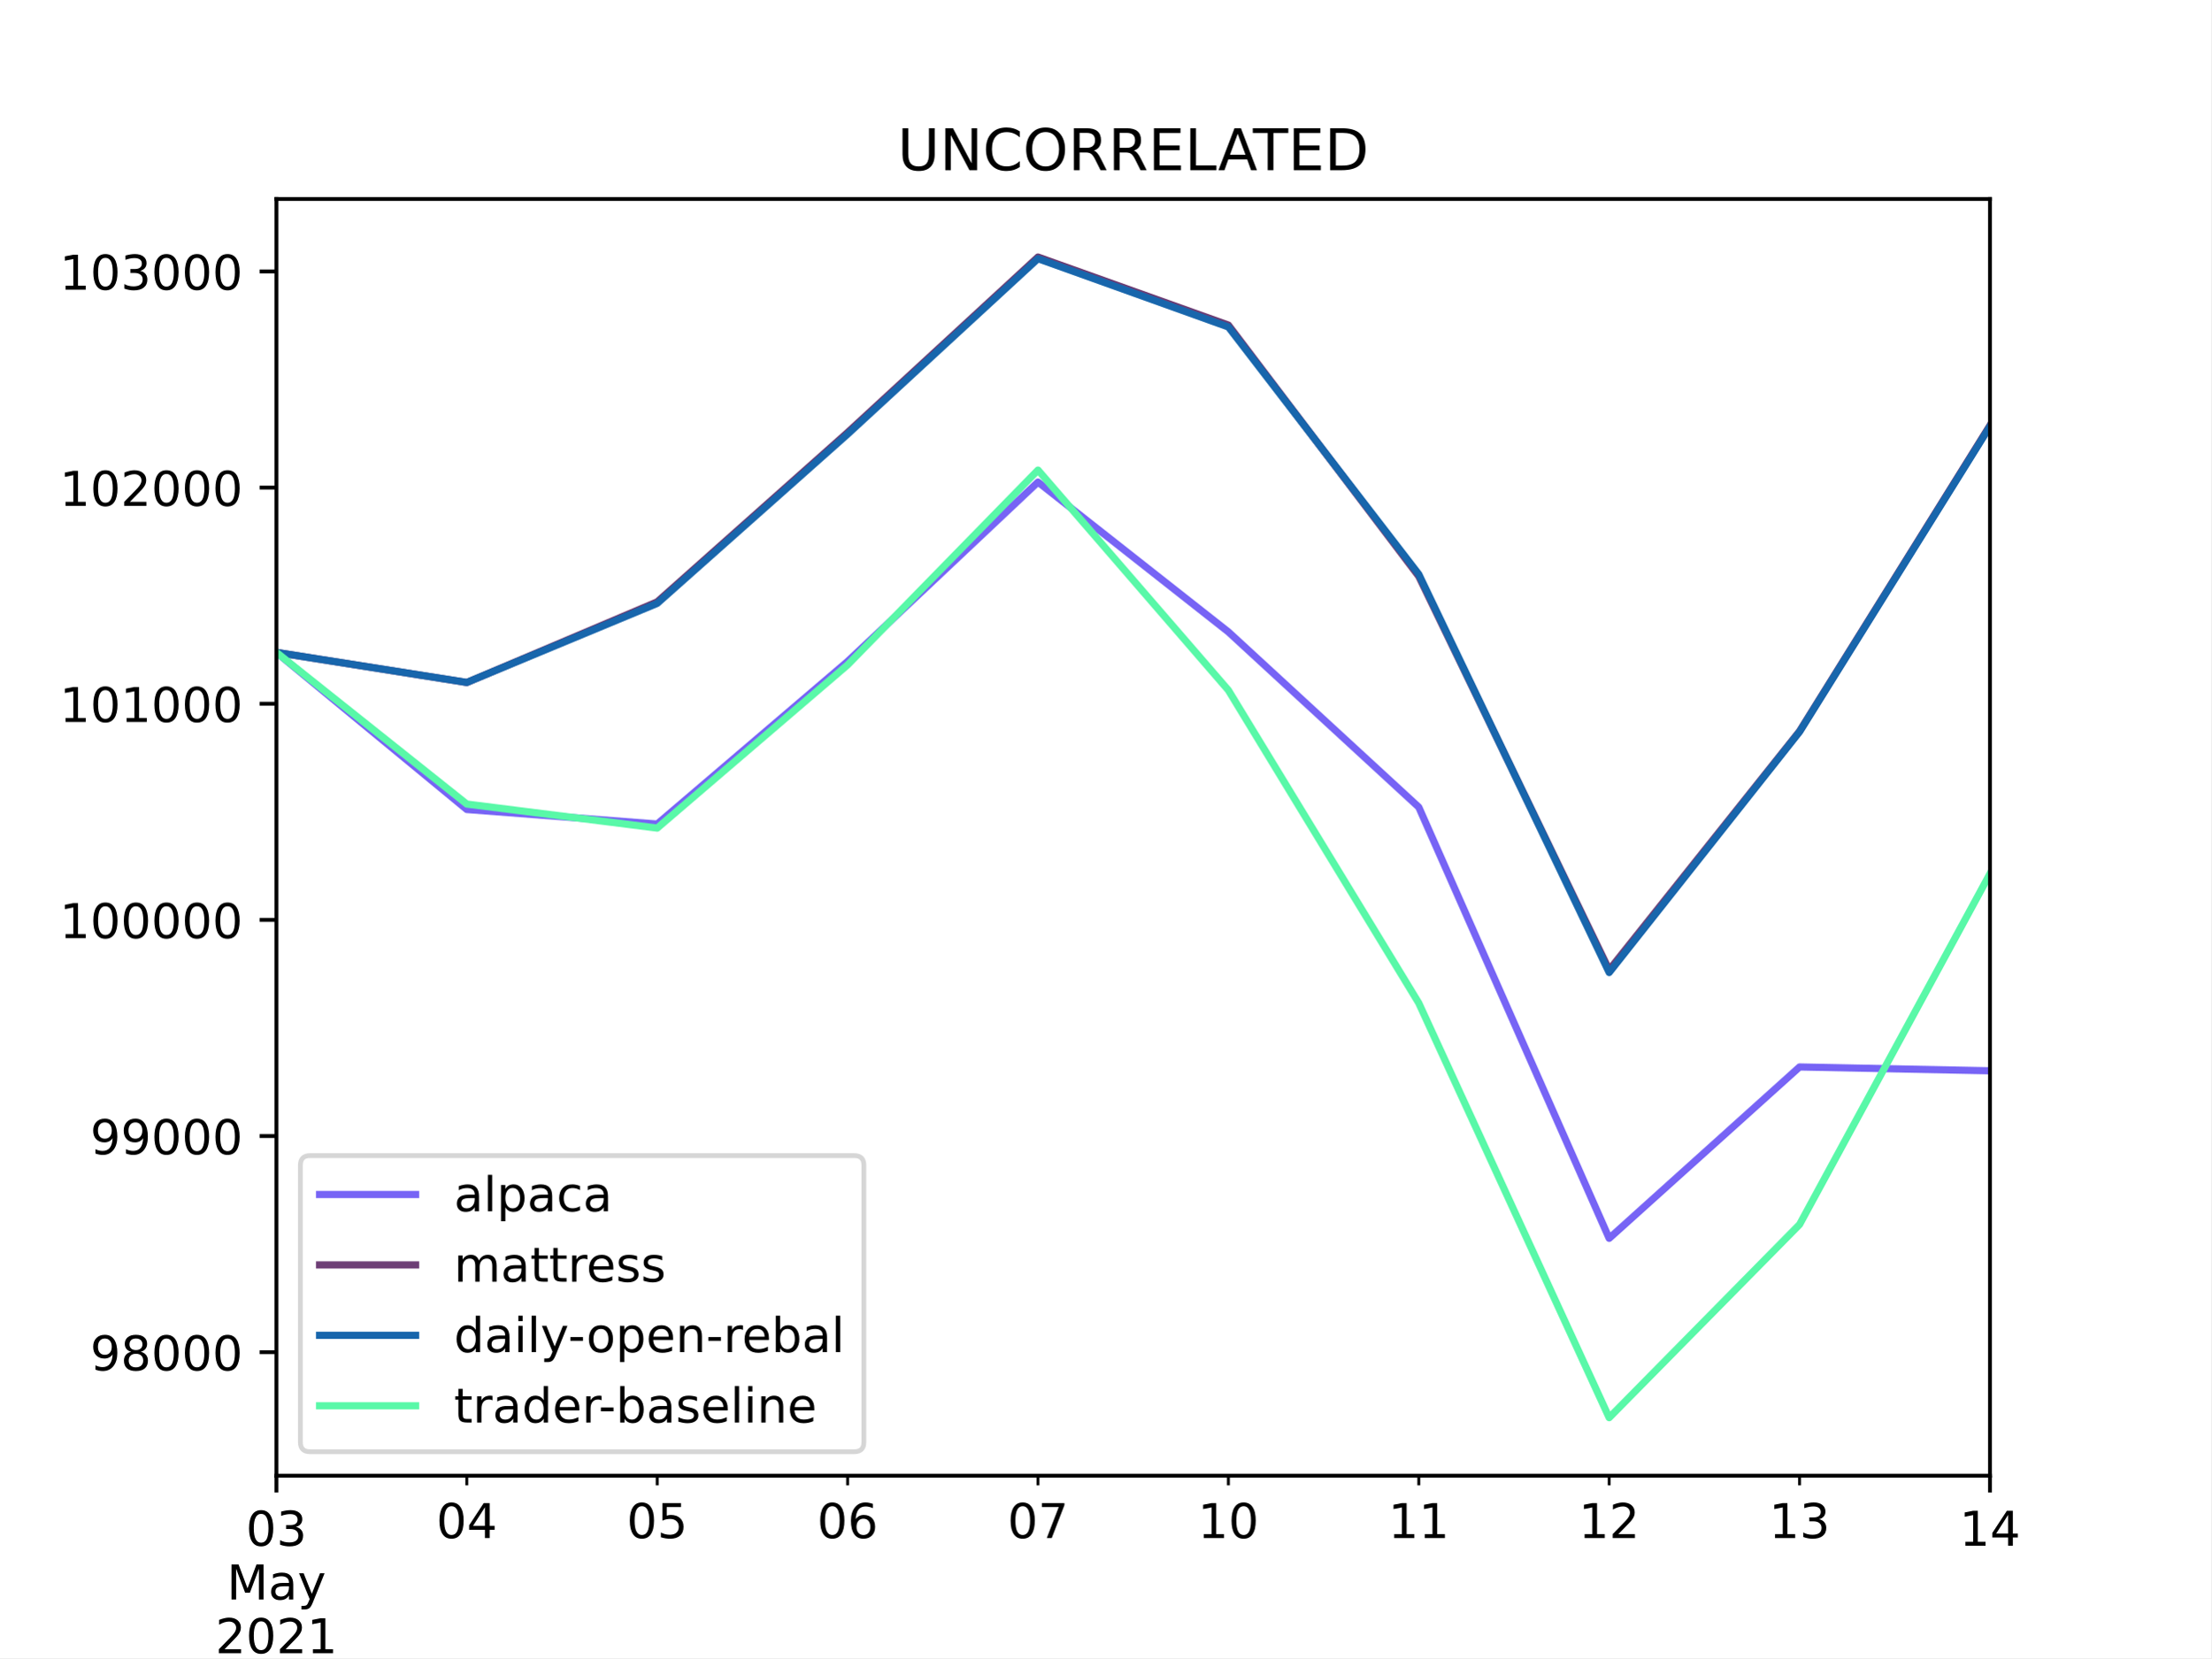
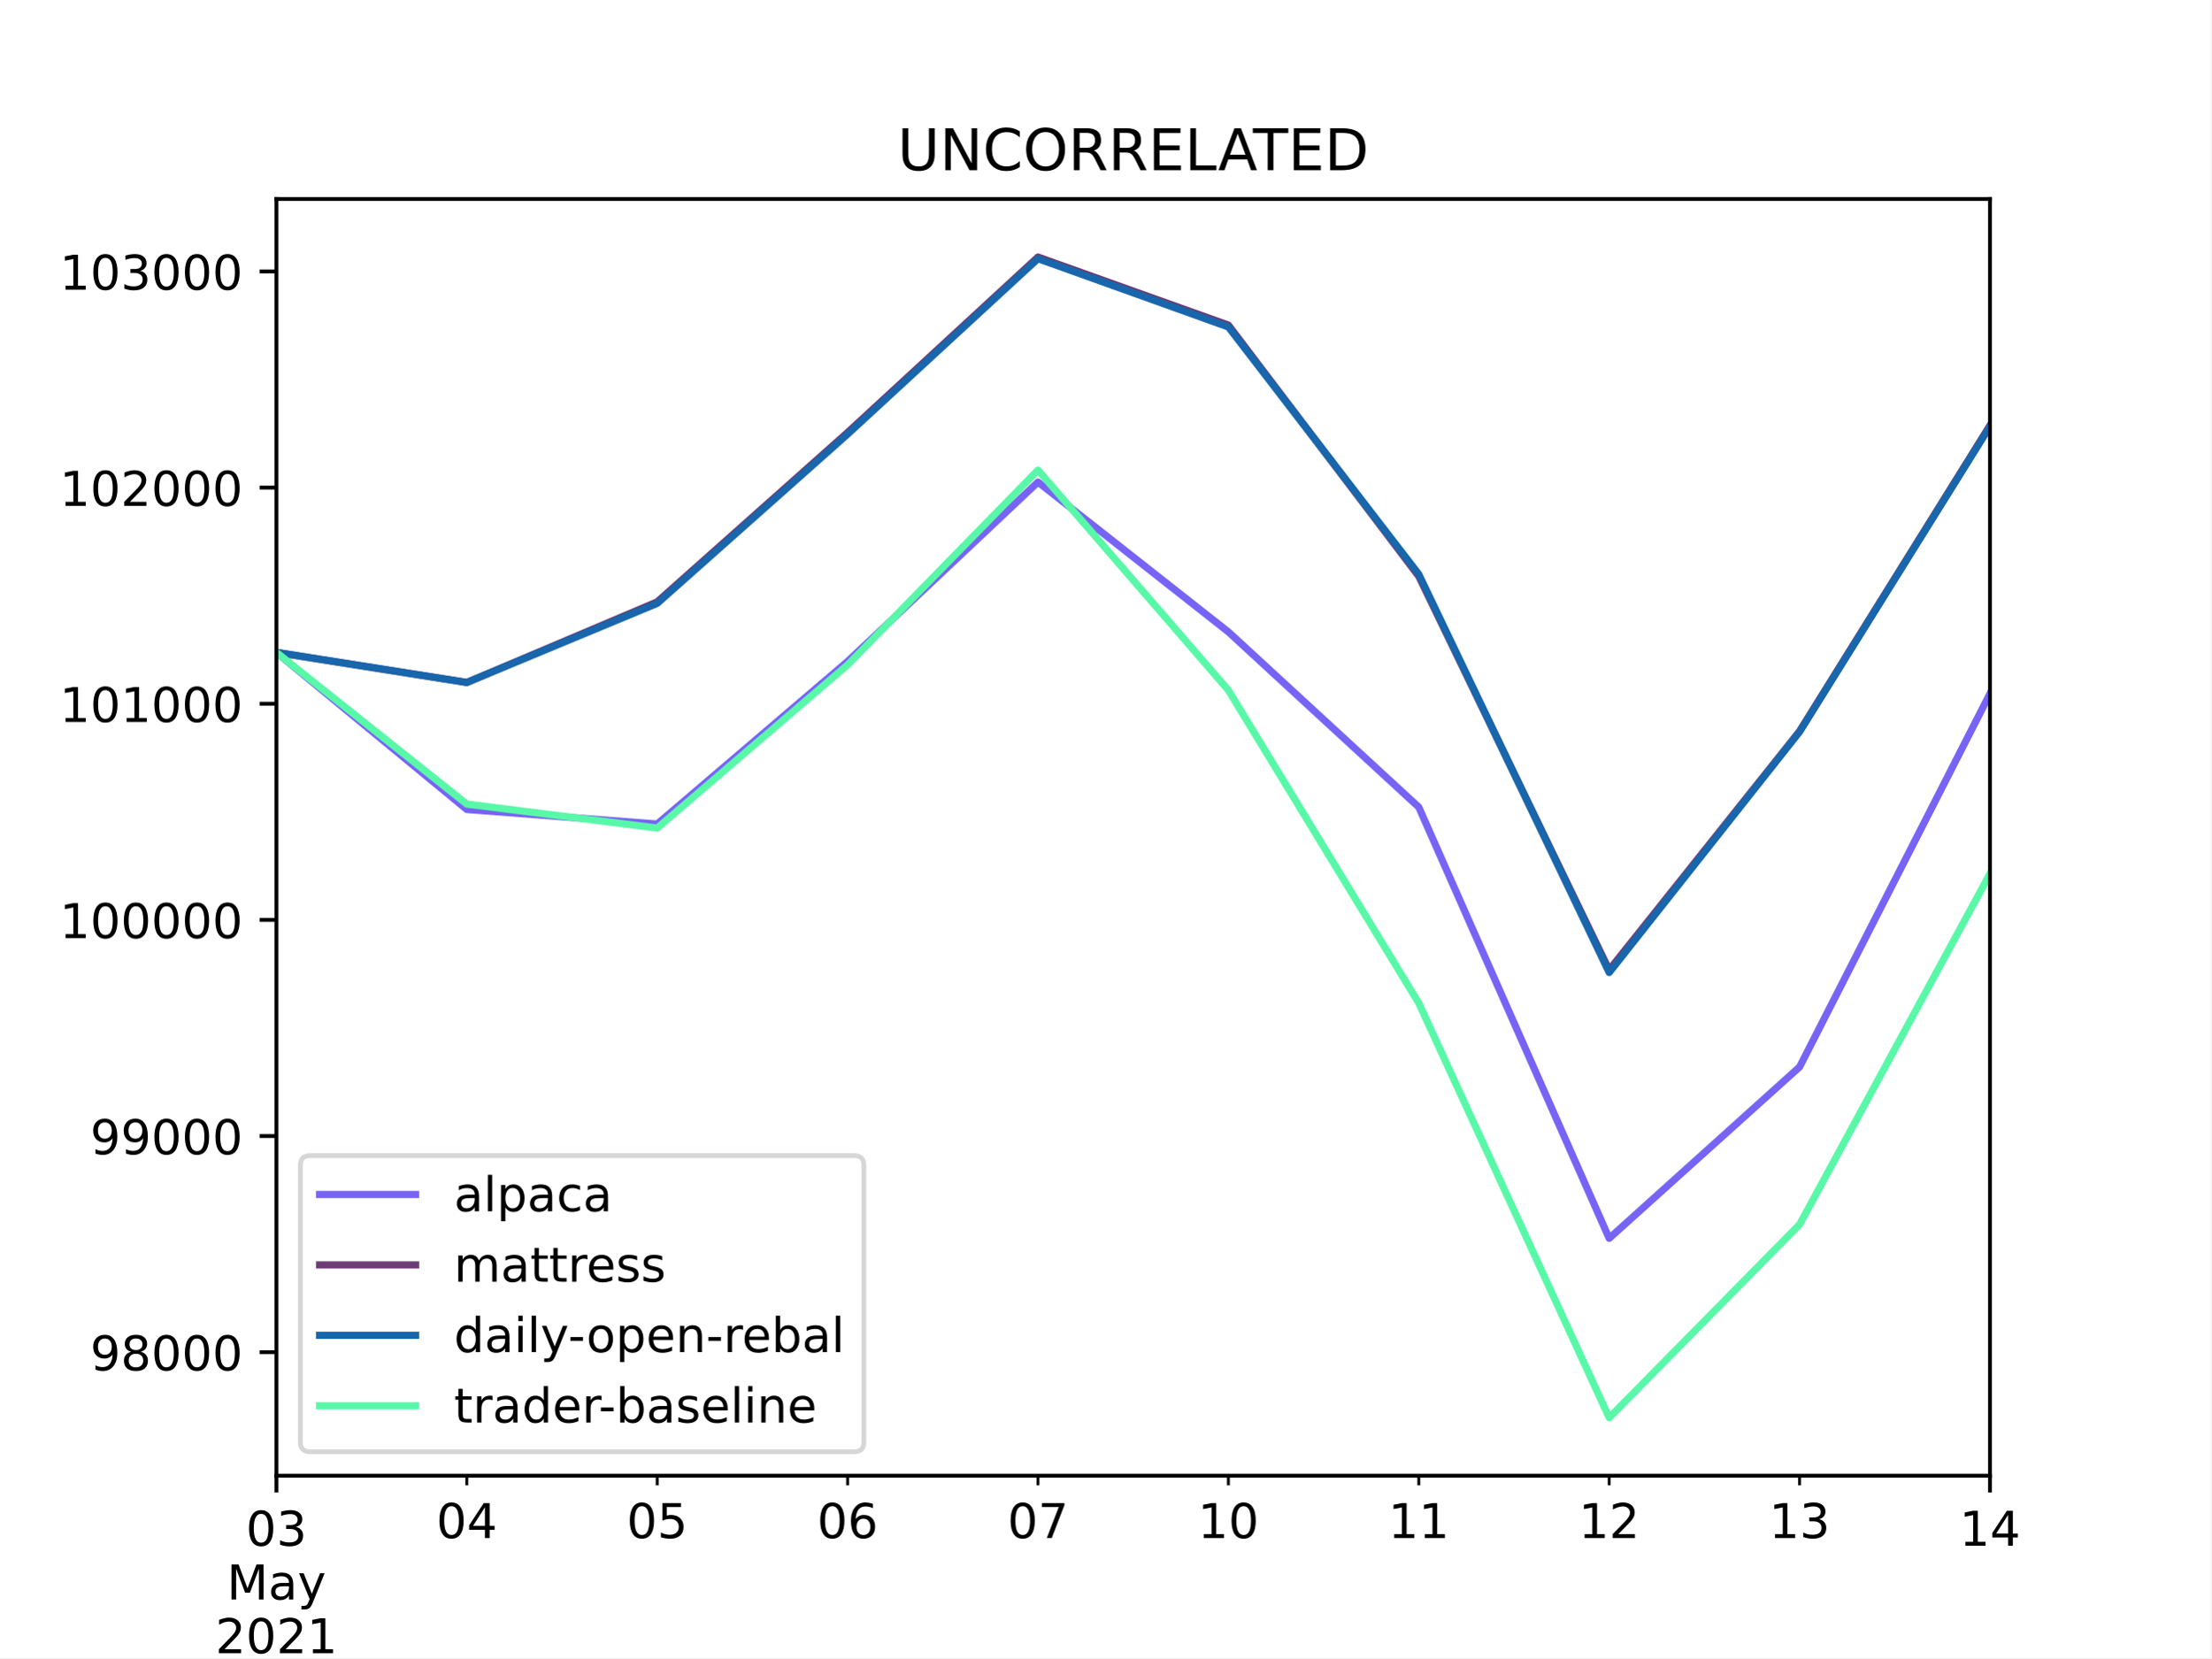
<svg xmlns="http://www.w3.org/2000/svg" xmlns:xlink="http://www.w3.org/1999/xlink" height="345.6pt" version="1.1" viewBox="0 0 460.8 345.6" width="460.8pt">
  <defs>
    <style type="text/css">*{stroke-linecap:butt;stroke-linejoin:round;}</style>
  </defs>
  <g id="figure_1">
    <g id="patch_1">
      <path d="M 0 345.6  L 460.8 345.6  L 460.8 0  L 0 0  z " style="fill:#ffffff;" />
    </g>
    <g id="axes_1">
      <g id="patch_2">
        <path d="M 57.6 307.584  L 414.72 307.584  L 414.72 41.472  L 57.6 41.472  z " style="fill:#ffffff;" />
      </g>
      <g id="matplotlib.axis_1">
        <g id="xtick_1">
          <g id="line2d_1">
            <defs>
-               <path d="M 0 0  L 0 3.5  " id="mc622fac7f4" style="stroke:#000000;stroke-width:0.8;" />
-             </defs>
-             <g>
-               <use style="stroke:#000000;stroke-width:0.8;" x="57.6" xlink:href="#mc622fac7f4" y="307.584" />
+               <path d="M 0 0  L 0 3.5  " id="mb1c0fac802" style="stroke:#000000;stroke-width:0.8;" />
+             </defs>
+             <g>
+               <use style="stroke:#000000;stroke-width:0.8;" x="57.6" xlink:href="#mb1c0fac802" y="307.584" />
            </g>
          </g>
          <g id="text_1">
            <g transform="translate(51.2375 322.1824)scale(0.1 -0.1)">
              <defs>
                <path d="M 2034 4250  Q 1547 4250 1301 3770  Q 1056 3291 1056 2328  Q 1056 1369 1301 889  Q 1547 409 2034 409  Q 2525 409 2770 889  Q 3016 1369 3016 2328  Q 3016 3291 2770 3770  Q 2525 4250 2034 4250  z M 2034 4750  Q 2819 4750 3233 4129  Q 3647 3509 3647 2328  Q 3647 1150 3233 529  Q 2819 -91 2034 -91  Q 1250 -91 836 529  Q 422 1150 422 2328  Q 422 3509 836 4129  Q 1250 4750 2034 4750  z " id="DejaVuSans-30" transform="scale(0.015625)" />
                <path d="M 2597 2516  Q 3050 2419 3304 2112  Q 3559 1806 3559 1356  Q 3559 666 3084 287  Q 2609 -91 1734 -91  Q 1441 -91 1130 -33  Q 819 25 488 141  L 488 750  Q 750 597 1062 519  Q 1375 441 1716 441  Q 2309 441 2620 675  Q 2931 909 2931 1356  Q 2931 1769 2642 2001  Q 2353 2234 1838 2234  L 1294 2234  L 1294 2753  L 1863 2753  Q 2328 2753 2575 2939  Q 2822 3125 2822 3475  Q 2822 3834 2567 4026  Q 2313 4219 1838 4219  Q 1578 4219 1281 4162  Q 984 4106 628 3988  L 628 4550  Q 988 4650 1302 4700  Q 1616 4750 1894 4750  Q 2613 4750 3031 4423  Q 3450 4097 3450 3541  Q 3450 3153 3228 2886  Q 3006 2619 2597 2516  z " id="DejaVuSans-33" transform="scale(0.015625)" />
              </defs>
              <use xlink:href="#DejaVuSans-30" />
              <use x="63.623" xlink:href="#DejaVuSans-33" />
            </g>
            <g transform="translate(47.2625 333.3802)scale(0.1 -0.1)">
              <defs>
                <path d="M 628 4666  L 1569 4666  L 2759 1491  L 3956 4666  L 4897 4666  L 4897 0  L 4281 0  L 4281 4097  L 3078 897  L 2444 897  L 1241 4097  L 1241 0  L 628 0  L 628 4666  z " id="DejaVuSans-4d" transform="scale(0.015625)" />
                <path d="M 2194 1759  Q 1497 1759 1228 1600  Q 959 1441 959 1056  Q 959 750 1161 570  Q 1363 391 1709 391  Q 2188 391 2477 730  Q 2766 1069 2766 1631  L 2766 1759  L 2194 1759  z M 3341 1997  L 3341 0  L 2766 0  L 2766 531  Q 2569 213 2275 61  Q 1981 -91 1556 -91  Q 1019 -91 701 211  Q 384 513 384 1019  Q 384 1609 779 1909  Q 1175 2209 1959 2209  L 2766 2209  L 2766 2266  Q 2766 2663 2505 2880  Q 2244 3097 1772 3097  Q 1472 3097 1187 3025  Q 903 2953 641 2809  L 641 3341  Q 956 3463 1253 3523  Q 1550 3584 1831 3584  Q 2591 3584 2966 3190  Q 3341 2797 3341 1997  z " id="DejaVuSans-61" transform="scale(0.015625)" />
                <path d="M 2059 -325  Q 1816 -950 1584 -1140  Q 1353 -1331 966 -1331  L 506 -1331  L 506 -850  L 844 -850  Q 1081 -850 1212 -737  Q 1344 -625 1503 -206  L 1606 56  L 191 3500  L 800 3500  L 1894 763  L 2988 3500  L 3597 3500  L 2059 -325  z " id="DejaVuSans-79" transform="scale(0.015625)" />
              </defs>
              <use xlink:href="#DejaVuSans-4d" />
              <use x="86.279" xlink:href="#DejaVuSans-61" />
              <use x="147.559" xlink:href="#DejaVuSans-79" />
            </g>
            <g transform="translate(44.875 344.5781)scale(0.1 -0.1)">
              <defs>
                <path d="M 1228 531  L 3431 531  L 3431 0  L 469 0  L 469 531  Q 828 903 1448 1529  Q 2069 2156 2228 2338  Q 2531 2678 2651 2914  Q 2772 3150 2772 3378  Q 2772 3750 2511 3984  Q 2250 4219 1831 4219  Q 1534 4219 1204 4116  Q 875 4013 500 3803  L 500 4441  Q 881 4594 1212 4672  Q 1544 4750 1819 4750  Q 2544 4750 2975 4387  Q 3406 4025 3406 3419  Q 3406 3131 3298 2873  Q 3191 2616 2906 2266  Q 2828 2175 2409 1742  Q 1991 1309 1228 531  z " id="DejaVuSans-32" transform="scale(0.015625)" />
                <path d="M 794 531  L 1825 531  L 1825 4091  L 703 3866  L 703 4441  L 1819 4666  L 2450 4666  L 2450 531  L 3481 531  L 3481 0  L 794 0  L 794 531  z " id="DejaVuSans-31" transform="scale(0.015625)" />
              </defs>
              <use xlink:href="#DejaVuSans-32" />
              <use x="63.623" xlink:href="#DejaVuSans-30" />
              <use x="127.246" xlink:href="#DejaVuSans-32" />
              <use x="190.869" xlink:href="#DejaVuSans-31" />
            </g>
          </g>
        </g>
        <g id="xtick_2">
          <g id="line2d_2">
            <g>
-               <use style="stroke:#000000;stroke-width:0.8;" x="414.72" xlink:href="#mc622fac7f4" y="307.584" />
+               <use style="stroke:#000000;stroke-width:0.8;" x="414.72" xlink:href="#mb1c0fac802" y="307.584" />
            </g>
          </g>
          <g id="text_2">
            <g transform="translate(408.3575 322.1824)scale(0.1 -0.1)">
              <defs>
                <path d="M 2419 4116  L 825 1625  L 2419 1625  L 2419 4116  z M 2253 4666  L 3047 4666  L 3047 1625  L 3713 1625  L 3713 1100  L 3047 1100  L 3047 0  L 2419 0  L 2419 1100  L 313 1100  L 313 1709  L 2253 4666  z " id="DejaVuSans-34" transform="scale(0.015625)" />
              </defs>
              <use xlink:href="#DejaVuSans-31" />
              <use x="63.623" xlink:href="#DejaVuSans-34" />
            </g>
          </g>
        </g>
        <g id="xtick_3">
          <g id="line2d_3">
            <defs>
-               <path d="M 0 0  L 0 2  " id="m98695dc191" style="stroke:#000000;stroke-width:0.6;" />
-             </defs>
-             <g>
-               <use style="stroke:#000000;stroke-width:0.6;" x="97.28" xlink:href="#m98695dc191" y="307.584" />
+               <path d="M 0 0  L 0 2  " id="mfb3adb09fb" style="stroke:#000000;stroke-width:0.6;" />
+             </defs>
+             <g>
+               <use style="stroke:#000000;stroke-width:0.6;" x="97.28" xlink:href="#mfb3adb09fb" y="307.584" />
            </g>
          </g>
          <g id="text_3">
            <g transform="translate(90.9175 320.5824)scale(0.1 -0.1)">
              <use xlink:href="#DejaVuSans-30" />
              <use x="63.623" xlink:href="#DejaVuSans-34" />
            </g>
          </g>
        </g>
        <g id="xtick_4">
          <g id="line2d_4">
            <g>
-               <use style="stroke:#000000;stroke-width:0.6;" x="136.96" xlink:href="#m98695dc191" y="307.584" />
+               <use style="stroke:#000000;stroke-width:0.6;" x="136.96" xlink:href="#mfb3adb09fb" y="307.584" />
            </g>
          </g>
          <g id="text_4">
            <g transform="translate(130.5975 320.5824)scale(0.1 -0.1)">
              <defs>
                <path d="M 691 4666  L 3169 4666  L 3169 4134  L 1269 4134  L 1269 2991  Q 1406 3038 1543 3061  Q 1681 3084 1819 3084  Q 2600 3084 3056 2656  Q 3513 2228 3513 1497  Q 3513 744 3044 326  Q 2575 -91 1722 -91  Q 1428 -91 1123 -41  Q 819 9 494 109  L 494 744  Q 775 591 1075 516  Q 1375 441 1709 441  Q 2250 441 2565 725  Q 2881 1009 2881 1497  Q 2881 1984 2565 2268  Q 2250 2553 1709 2553  Q 1456 2553 1204 2497  Q 953 2441 691 2322  L 691 4666  z " id="DejaVuSans-35" transform="scale(0.015625)" />
              </defs>
              <use xlink:href="#DejaVuSans-30" />
              <use x="63.623" xlink:href="#DejaVuSans-35" />
            </g>
          </g>
        </g>
        <g id="xtick_5">
          <g id="line2d_5">
            <g>
-               <use style="stroke:#000000;stroke-width:0.6;" x="176.64" xlink:href="#m98695dc191" y="307.584" />
+               <use style="stroke:#000000;stroke-width:0.6;" x="176.64" xlink:href="#mfb3adb09fb" y="307.584" />
            </g>
          </g>
          <g id="text_5">
            <g transform="translate(170.2775 320.5824)scale(0.1 -0.1)">
              <defs>
                <path d="M 2113 2584  Q 1688 2584 1439 2293  Q 1191 2003 1191 1497  Q 1191 994 1439 701  Q 1688 409 2113 409  Q 2538 409 2786 701  Q 3034 994 3034 1497  Q 3034 2003 2786 2293  Q 2538 2584 2113 2584  z M 3366 4563  L 3366 3988  Q 3128 4100 2886 4159  Q 2644 4219 2406 4219  Q 1781 4219 1451 3797  Q 1122 3375 1075 2522  Q 1259 2794 1537 2939  Q 1816 3084 2150 3084  Q 2853 3084 3261 2657  Q 3669 2231 3669 1497  Q 3669 778 3244 343  Q 2819 -91 2113 -91  Q 1303 -91 875 529  Q 447 1150 447 2328  Q 447 3434 972 4092  Q 1497 4750 2381 4750  Q 2619 4750 2861 4703  Q 3103 4656 3366 4563  z " id="DejaVuSans-36" transform="scale(0.015625)" />
              </defs>
              <use xlink:href="#DejaVuSans-30" />
              <use x="63.623" xlink:href="#DejaVuSans-36" />
            </g>
          </g>
        </g>
        <g id="xtick_6">
          <g id="line2d_6">
            <g>
-               <use style="stroke:#000000;stroke-width:0.6;" x="216.32" xlink:href="#m98695dc191" y="307.584" />
+               <use style="stroke:#000000;stroke-width:0.6;" x="216.32" xlink:href="#mfb3adb09fb" y="307.584" />
            </g>
          </g>
          <g id="text_6">
            <g transform="translate(209.9575 320.5824)scale(0.1 -0.1)">
              <defs>
                <path d="M 525 4666  L 3525 4666  L 3525 4397  L 1831 0  L 1172 0  L 2766 4134  L 525 4134  L 525 4666  z " id="DejaVuSans-37" transform="scale(0.015625)" />
              </defs>
              <use xlink:href="#DejaVuSans-30" />
              <use x="63.623" xlink:href="#DejaVuSans-37" />
            </g>
          </g>
        </g>
        <g id="xtick_7">
          <g id="line2d_7">
            <g>
-               <use style="stroke:#000000;stroke-width:0.6;" x="256" xlink:href="#m98695dc191" y="307.584" />
+               <use style="stroke:#000000;stroke-width:0.6;" x="256" xlink:href="#mfb3adb09fb" y="307.584" />
            </g>
          </g>
          <g id="text_7">
            <g transform="translate(249.6375 320.5824)scale(0.1 -0.1)">
              <use xlink:href="#DejaVuSans-31" />
              <use x="63.623" xlink:href="#DejaVuSans-30" />
            </g>
          </g>
        </g>
        <g id="xtick_8">
          <g id="line2d_8">
            <g>
-               <use style="stroke:#000000;stroke-width:0.6;" x="295.68" xlink:href="#m98695dc191" y="307.584" />
+               <use style="stroke:#000000;stroke-width:0.6;" x="295.68" xlink:href="#mfb3adb09fb" y="307.584" />
            </g>
          </g>
          <g id="text_8">
            <g transform="translate(289.3175 320.5824)scale(0.1 -0.1)">
              <use xlink:href="#DejaVuSans-31" />
              <use x="63.623" xlink:href="#DejaVuSans-31" />
            </g>
          </g>
        </g>
        <g id="xtick_9">
          <g id="line2d_9">
            <g>
-               <use style="stroke:#000000;stroke-width:0.6;" x="335.36" xlink:href="#m98695dc191" y="307.584" />
+               <use style="stroke:#000000;stroke-width:0.6;" x="335.36" xlink:href="#mfb3adb09fb" y="307.584" />
            </g>
          </g>
          <g id="text_9">
            <g transform="translate(328.9975 320.5824)scale(0.1 -0.1)">
              <use xlink:href="#DejaVuSans-31" />
              <use x="63.623" xlink:href="#DejaVuSans-32" />
            </g>
          </g>
        </g>
        <g id="xtick_10">
          <g id="line2d_10">
            <g>
-               <use style="stroke:#000000;stroke-width:0.6;" x="375.04" xlink:href="#m98695dc191" y="307.584" />
+               <use style="stroke:#000000;stroke-width:0.6;" x="375.04" xlink:href="#mfb3adb09fb" y="307.584" />
            </g>
          </g>
          <g id="text_10">
            <g transform="translate(368.6775 320.5824)scale(0.1 -0.1)">
              <use xlink:href="#DejaVuSans-31" />
              <use x="63.623" xlink:href="#DejaVuSans-33" />
            </g>
          </g>
        </g>
        <g id="text_11">
          <g transform="translate(224.885 358.2562)scale(0.1 -0.1)">
            <defs>
              <path d="M 2906 2969  L 2906 4863  L 3481 4863  L 3481 0  L 2906 0  L 2906 525  Q 2725 213 2448 61  Q 2172 -91 1784 -91  Q 1150 -91 751 415  Q 353 922 353 1747  Q 353 2572 751 3078  Q 1150 3584 1784 3584  Q 2172 3584 2448 3432  Q 2725 3281 2906 2969  z M 947 1747  Q 947 1113 1208 752  Q 1469 391 1925 391  Q 2381 391 2643 752  Q 2906 1113 2906 1747  Q 2906 2381 2643 2742  Q 2381 3103 1925 3103  Q 1469 3103 1208 2742  Q 947 2381 947 1747  z " id="DejaVuSans-64" transform="scale(0.015625)" />
              <path d="M 1172 4494  L 1172 3500  L 2356 3500  L 2356 3053  L 1172 3053  L 1172 1153  Q 1172 725 1289 603  Q 1406 481 1766 481  L 2356 481  L 2356 0  L 1766 0  Q 1100 0 847 248  Q 594 497 594 1153  L 594 3053  L 172 3053  L 172 3500  L 594 3500  L 594 4494  L 1172 4494  z " id="DejaVuSans-74" transform="scale(0.015625)" />
              <path d="M 3597 1894  L 3597 1613  L 953 1613  Q 991 1019 1311 708  Q 1631 397 2203 397  Q 2534 397 2845 478  Q 3156 559 3463 722  L 3463 178  Q 3153 47 2828 -22  Q 2503 -91 2169 -91  Q 1331 -91 842 396  Q 353 884 353 1716  Q 353 2575 817 3079  Q 1281 3584 2069 3584  Q 2775 3584 3186 3129  Q 3597 2675 3597 1894  z M 3022 2063  Q 3016 2534 2758 2815  Q 2500 3097 2075 3097  Q 1594 3097 1305 2825  Q 1016 2553 972 2059  L 3022 2063  z " id="DejaVuSans-65" transform="scale(0.015625)" />
            </defs>
            <use xlink:href="#DejaVuSans-64" />
            <use x="63.477" xlink:href="#DejaVuSans-61" />
            <use x="124.756" xlink:href="#DejaVuSans-74" />
            <use x="163.965" xlink:href="#DejaVuSans-65" />
          </g>
        </g>
      </g>
      <g id="matplotlib.axis_2">
        <g id="ytick_1">
          <g id="line2d_11">
            <defs>
-               <path d="M 0 0  L -3.5 0  " id="m00d2c1eec2" style="stroke:#000000;stroke-width:0.8;" />
-             </defs>
-             <g>
-               <use style="stroke:#000000;stroke-width:0.8;" x="57.6" xlink:href="#m00d2c1eec2" y="281.839" />
+               <path d="M 0 0  L -3.5 0  " id="m3b267e9998" style="stroke:#000000;stroke-width:0.8;" />
+             </defs>
+             <g>
+               <use style="stroke:#000000;stroke-width:0.8;" x="57.6" xlink:href="#m3b267e9998" y="281.839" />
            </g>
          </g>
          <g id="text_12">
            <g transform="translate(18.7875 285.6378)scale(0.1 -0.1)">
              <defs>
                <path d="M 703 97  L 703 672  Q 941 559 1184 500  Q 1428 441 1663 441  Q 2288 441 2617 861  Q 2947 1281 2994 2138  Q 2813 1869 2534 1725  Q 2256 1581 1919 1581  Q 1219 1581 811 2004  Q 403 2428 403 3163  Q 403 3881 828 4315  Q 1253 4750 1959 4750  Q 2769 4750 3195 4129  Q 3622 3509 3622 2328  Q 3622 1225 3098 567  Q 2575 -91 1691 -91  Q 1453 -91 1209 -44  Q 966 3 703 97  z M 1959 2075  Q 2384 2075 2632 2365  Q 2881 2656 2881 3163  Q 2881 3666 2632 3958  Q 2384 4250 1959 4250  Q 1534 4250 1286 3958  Q 1038 3666 1038 3163  Q 1038 2656 1286 2365  Q 1534 2075 1959 2075  z " id="DejaVuSans-39" transform="scale(0.015625)" />
                <path d="M 2034 2216  Q 1584 2216 1326 1975  Q 1069 1734 1069 1313  Q 1069 891 1326 650  Q 1584 409 2034 409  Q 2484 409 2743 651  Q 3003 894 3003 1313  Q 3003 1734 2745 1975  Q 2488 2216 2034 2216  z M 1403 2484  Q 997 2584 770 2862  Q 544 3141 544 3541  Q 544 4100 942 4425  Q 1341 4750 2034 4750  Q 2731 4750 3128 4425  Q 3525 4100 3525 3541  Q 3525 3141 3298 2862  Q 3072 2584 2669 2484  Q 3125 2378 3379 2068  Q 3634 1759 3634 1313  Q 3634 634 3220 271  Q 2806 -91 2034 -91  Q 1263 -91 848 271  Q 434 634 434 1313  Q 434 1759 690 2068  Q 947 2378 1403 2484  z M 1172 3481  Q 1172 3119 1398 2916  Q 1625 2713 2034 2713  Q 2441 2713 2670 2916  Q 2900 3119 2900 3481  Q 2900 3844 2670 4047  Q 2441 4250 2034 4250  Q 1625 4250 1398 4047  Q 1172 3844 1172 3481  z " id="DejaVuSans-38" transform="scale(0.015625)" />
              </defs>
              <use xlink:href="#DejaVuSans-39" />
              <use x="63.623" xlink:href="#DejaVuSans-38" />
              <use x="127.246" xlink:href="#DejaVuSans-30" />
              <use x="190.869" xlink:href="#DejaVuSans-30" />
              <use x="254.492" xlink:href="#DejaVuSans-30" />
            </g>
          </g>
        </g>
        <g id="ytick_2">
          <g id="line2d_12">
            <g>
-               <use style="stroke:#000000;stroke-width:0.8;" x="57.6" xlink:href="#m00d2c1eec2" y="236.786" />
+               <use style="stroke:#000000;stroke-width:0.8;" x="57.6" xlink:href="#m3b267e9998" y="236.786" />
            </g>
          </g>
          <g id="text_13">
            <g transform="translate(18.7875 240.5849)scale(0.1 -0.1)">
              <use xlink:href="#DejaVuSans-39" />
              <use x="63.623" xlink:href="#DejaVuSans-39" />
              <use x="127.246" xlink:href="#DejaVuSans-30" />
              <use x="190.869" xlink:href="#DejaVuSans-30" />
              <use x="254.492" xlink:href="#DejaVuSans-30" />
            </g>
          </g>
        </g>
        <g id="ytick_3">
          <g id="line2d_13">
            <g>
-               <use style="stroke:#000000;stroke-width:0.8;" x="57.6" xlink:href="#m00d2c1eec2" y="191.733" />
+               <use style="stroke:#000000;stroke-width:0.8;" x="57.6" xlink:href="#m3b267e9998" y="191.733" />
            </g>
          </g>
          <g id="text_14">
            <g transform="translate(12.425 195.532)scale(0.1 -0.1)">
              <use xlink:href="#DejaVuSans-31" />
              <use x="63.623" xlink:href="#DejaVuSans-30" />
              <use x="127.246" xlink:href="#DejaVuSans-30" />
              <use x="190.869" xlink:href="#DejaVuSans-30" />
              <use x="254.492" xlink:href="#DejaVuSans-30" />
              <use x="318.115" xlink:href="#DejaVuSans-30" />
            </g>
          </g>
        </g>
        <g id="ytick_4">
          <g id="line2d_14">
            <g>
-               <use style="stroke:#000000;stroke-width:0.8;" x="57.6" xlink:href="#m00d2c1eec2" y="146.68" />
+               <use style="stroke:#000000;stroke-width:0.8;" x="57.6" xlink:href="#m3b267e9998" y="146.68" />
            </g>
          </g>
          <g id="text_15">
            <g transform="translate(12.425 150.4791)scale(0.1 -0.1)">
              <use xlink:href="#DejaVuSans-31" />
              <use x="63.623" xlink:href="#DejaVuSans-30" />
              <use x="127.246" xlink:href="#DejaVuSans-31" />
              <use x="190.869" xlink:href="#DejaVuSans-30" />
              <use x="254.492" xlink:href="#DejaVuSans-30" />
              <use x="318.115" xlink:href="#DejaVuSans-30" />
            </g>
          </g>
        </g>
        <g id="ytick_5">
          <g id="line2d_15">
            <g>
-               <use style="stroke:#000000;stroke-width:0.8;" x="57.6" xlink:href="#m00d2c1eec2" y="101.627" />
+               <use style="stroke:#000000;stroke-width:0.8;" x="57.6" xlink:href="#m3b267e9998" y="101.627" />
            </g>
          </g>
          <g id="text_16">
            <g transform="translate(12.425 105.4262)scale(0.1 -0.1)">
              <use xlink:href="#DejaVuSans-31" />
              <use x="63.623" xlink:href="#DejaVuSans-30" />
              <use x="127.246" xlink:href="#DejaVuSans-32" />
              <use x="190.869" xlink:href="#DejaVuSans-30" />
              <use x="254.492" xlink:href="#DejaVuSans-30" />
              <use x="318.115" xlink:href="#DejaVuSans-30" />
            </g>
          </g>
        </g>
        <g id="ytick_6">
          <g id="line2d_16">
            <g>
-               <use style="stroke:#000000;stroke-width:0.8;" x="57.6" xlink:href="#m00d2c1eec2" y="56.574" />
+               <use style="stroke:#000000;stroke-width:0.8;" x="57.6" xlink:href="#m3b267e9998" y="56.574" />
            </g>
          </g>
          <g id="text_17">
            <g transform="translate(12.425 60.3733)scale(0.1 -0.1)">
              <use xlink:href="#DejaVuSans-31" />
              <use x="63.623" xlink:href="#DejaVuSans-30" />
              <use x="127.246" xlink:href="#DejaVuSans-33" />
              <use x="190.869" xlink:href="#DejaVuSans-30" />
              <use x="254.492" xlink:href="#DejaVuSans-30" />
              <use x="318.115" xlink:href="#DejaVuSans-30" />
            </g>
          </g>
        </g>
      </g>
      <g id="line2d_17">
-         <path clip-path="url(#p3eb7d68cb4)" d="M 57.6 135.981  L 97.28 168.723  L 136.96 171.754  L 176.64 137.869  L 216.32 100.474  L 256 131.708  L 295.68 168.237  L 335.36 258.112  L 375.04 222.388  L 414.72 223.188  " style="fill:none;stroke:#7764f5;stroke-linecap:square;stroke-width:1.5;" />
+         <path clip-path="url(#p9ef87c6583)" d="M 57.6 135.981  L 97.28 168.723  L 136.96 171.754  L 176.64 137.869  L 216.32 100.474  L 256 131.708  L 295.68 168.237  L 335.36 258.112  L 375.04 222.388  L 414.72 144.571  " style="fill:none;stroke:#7764f5;stroke-linecap:square;stroke-width:1.5;" />
      </g>
      <g id="line2d_18">
-         <path clip-path="url(#p3eb7d68cb4)" d="M 57.6 135.981  L 97.28 142.253  L 136.96 125.444  L 176.64 90.14  L 216.32 53.568  L 256 67.749  L 295.68 120.121  L 335.36 202.177  L 375.04 152.404  L 414.72 88.659  " style="fill:none;stroke:#6d3e75;stroke-linecap:square;stroke-width:1.5;" />
+         <path clip-path="url(#p9ef87c6583)" d="M 57.6 135.981  L 97.28 142.253  L 136.96 125.444  L 176.64 90.14  L 216.32 53.568  L 256 67.749  L 295.68 120.121  L 335.36 202.177  L 375.04 152.404  L 414.72 88.659  " style="fill:none;stroke:#6d3e75;stroke-linecap:square;stroke-width:1.5;" />
      </g>
      <g id="line2d_19">
-         <path clip-path="url(#p3eb7d68cb4)" d="M 57.6 135.981  L 97.28 142.242  L 136.96 125.763  L 176.64 90.487  L 216.32 53.91  L 256 68.149  L 295.68 119.694  L 335.36 202.704  L 375.04 152.517  L 414.72 88.856  " style="fill:none;stroke:#1866ac;stroke-linecap:square;stroke-width:1.5;" />
+         <path clip-path="url(#p9ef87c6583)" d="M 57.6 135.981  L 97.28 142.242  L 136.96 125.763  L 176.64 90.487  L 216.32 53.91  L 256 68.149  L 295.68 119.694  L 335.36 202.704  L 375.04 152.517  L 414.72 88.856  " style="fill:none;stroke:#1866ac;stroke-linecap:square;stroke-width:1.5;" />
      </g>
      <g id="line2d_20">
-         <path clip-path="url(#p3eb7d68cb4)" d="M 57.6 135.981  L 97.28 167.59  L 136.96 172.597  L 176.64 138.581  L 216.32 97.976  L 256 143.863  L 295.68 209.073  L 335.36 295.488  L 375.04 255.218  L 414.72 182.115  " style="fill:none;stroke:#59f8a8;stroke-linecap:square;stroke-width:1.5;" />
+         <path clip-path="url(#p9ef87c6583)" d="M 57.6 135.981  L 97.28 167.59  L 136.96 172.597  L 176.64 138.581  L 216.32 97.976  L 256 143.863  L 295.68 209.073  L 335.36 295.488  L 375.04 255.218  L 414.72 182.115  " style="fill:none;stroke:#59f8a8;stroke-linecap:square;stroke-width:1.5;" />
      </g>
      <g id="patch_3">
        <path d="M 57.6 307.584  L 57.6 41.472  " style="fill:none;stroke:#000000;stroke-linecap:square;stroke-linejoin:miter;stroke-width:0.8;" />
      </g>
      <g id="patch_4">
        <path d="M 414.72 307.584  L 414.72 41.472  " style="fill:none;stroke:#000000;stroke-linecap:square;stroke-linejoin:miter;stroke-width:0.8;" />
      </g>
      <g id="patch_5">
        <path d="M 57.6 307.584  L 414.72 307.584  " style="fill:none;stroke:#000000;stroke-linecap:square;stroke-linejoin:miter;stroke-width:0.8;" />
      </g>
      <g id="patch_6">
        <path d="M 57.6 41.472  L 414.72 41.472  " style="fill:none;stroke:#000000;stroke-linecap:square;stroke-linejoin:miter;stroke-width:0.8;" />
      </g>
      <g id="text_18">
        <g transform="translate(187.0444 35.472)scale(0.12 -0.12)">
          <defs>
            <path d="M 556 4666  L 1191 4666  L 1191 1831  Q 1191 1081 1462 751  Q 1734 422 2344 422  Q 2950 422 3222 751  Q 3494 1081 3494 1831  L 3494 4666  L 4128 4666  L 4128 1753  Q 4128 841 3676 375  Q 3225 -91 2344 -91  Q 1459 -91 1007 375  Q 556 841 556 1753  L 556 4666  z " id="DejaVuSans-55" transform="scale(0.015625)" />
            <path d="M 628 4666  L 1478 4666  L 3547 763  L 3547 4666  L 4159 4666  L 4159 0  L 3309 0  L 1241 3903  L 1241 0  L 628 0  L 628 4666  z " id="DejaVuSans-4e" transform="scale(0.015625)" />
            <path d="M 4122 4306  L 4122 3641  Q 3803 3938 3442 4084  Q 3081 4231 2675 4231  Q 1875 4231 1450 3742  Q 1025 3253 1025 2328  Q 1025 1406 1450 917  Q 1875 428 2675 428  Q 3081 428 3442 575  Q 3803 722 4122 1019  L 4122 359  Q 3791 134 3420 21  Q 3050 -91 2638 -91  Q 1578 -91 968 557  Q 359 1206 359 2328  Q 359 3453 968 4101  Q 1578 4750 2638 4750  Q 3056 4750 3426 4639  Q 3797 4528 4122 4306  z " id="DejaVuSans-43" transform="scale(0.015625)" />
            <path d="M 2522 4238  Q 1834 4238 1429 3725  Q 1025 3213 1025 2328  Q 1025 1447 1429 934  Q 1834 422 2522 422  Q 3209 422 3611 934  Q 4013 1447 4013 2328  Q 4013 3213 3611 3725  Q 3209 4238 2522 4238  z M 2522 4750  Q 3503 4750 4090 4092  Q 4678 3434 4678 2328  Q 4678 1225 4090 567  Q 3503 -91 2522 -91  Q 1538 -91 948 565  Q 359 1222 359 2328  Q 359 3434 948 4092  Q 1538 4750 2522 4750  z " id="DejaVuSans-4f" transform="scale(0.015625)" />
            <path d="M 2841 2188  Q 3044 2119 3236 1894  Q 3428 1669 3622 1275  L 4263 0  L 3584 0  L 2988 1197  Q 2756 1666 2539 1819  Q 2322 1972 1947 1972  L 1259 1972  L 1259 0  L 628 0  L 628 4666  L 2053 4666  Q 2853 4666 3247 4331  Q 3641 3997 3641 3322  Q 3641 2881 3436 2590  Q 3231 2300 2841 2188  z M 1259 4147  L 1259 2491  L 2053 2491  Q 2509 2491 2742 2702  Q 2975 2913 2975 3322  Q 2975 3731 2742 3939  Q 2509 4147 2053 4147  L 1259 4147  z " id="DejaVuSans-52" transform="scale(0.015625)" />
            <path d="M 628 4666  L 3578 4666  L 3578 4134  L 1259 4134  L 1259 2753  L 3481 2753  L 3481 2222  L 1259 2222  L 1259 531  L 3634 531  L 3634 0  L 628 0  L 628 4666  z " id="DejaVuSans-45" transform="scale(0.015625)" />
            <path d="M 628 4666  L 1259 4666  L 1259 531  L 3531 531  L 3531 0  L 628 0  L 628 4666  z " id="DejaVuSans-4c" transform="scale(0.015625)" />
            <path d="M 2188 4044  L 1331 1722  L 3047 1722  L 2188 4044  z M 1831 4666  L 2547 4666  L 4325 0  L 3669 0  L 3244 1197  L 1141 1197  L 716 0  L 50 0  L 1831 4666  z " id="DejaVuSans-41" transform="scale(0.015625)" />
            <path d="M -19 4666  L 3928 4666  L 3928 4134  L 2272 4134  L 2272 0  L 1638 0  L 1638 4134  L -19 4134  L -19 4666  z " id="DejaVuSans-54" transform="scale(0.015625)" />
            <path d="M 1259 4147  L 1259 519  L 2022 519  Q 2988 519 3436 956  Q 3884 1394 3884 2338  Q 3884 3275 3436 3711  Q 2988 4147 2022 4147  L 1259 4147  z M 628 4666  L 1925 4666  Q 3281 4666 3915 4102  Q 4550 3538 4550 2338  Q 4550 1131 3912 565  Q 3275 0 1925 0  L 628 0  L 628 4666  z " id="DejaVuSans-44" transform="scale(0.015625)" />
          </defs>
          <use xlink:href="#DejaVuSans-55" />
          <use x="73.193" xlink:href="#DejaVuSans-4e" />
          <use x="147.998" xlink:href="#DejaVuSans-43" />
          <use x="217.822" xlink:href="#DejaVuSans-4f" />
          <use x="296.533" xlink:href="#DejaVuSans-52" />
          <use x="366.016" xlink:href="#DejaVuSans-52" />
          <use x="435.498" xlink:href="#DejaVuSans-45" />
          <use x="498.682" xlink:href="#DejaVuSans-4c" />
          <use x="556.645" xlink:href="#DejaVuSans-41" />
          <use x="617.303" xlink:href="#DejaVuSans-54" />
          <use x="678.387" xlink:href="#DejaVuSans-45" />
          <use x="741.57" xlink:href="#DejaVuSans-44" />
        </g>
      </g>
      <g id="legend_1">
        <g id="patch_7">
          <path d="M 64.6 302.584  L 178.031 302.584  Q 180.031 302.584 180.031 300.584  L 180.031 242.871  Q 180.031 240.871 178.031 240.871  L 64.6 240.871  Q 62.6 240.871 62.6 242.871  L 62.6 300.584  Q 62.6 302.584 64.6 302.584  z " style="fill:#ffffff;opacity:0.8;stroke:#cccccc;stroke-linejoin:miter;" />
        </g>
        <g id="line2d_21">
          <path d="M 66.6 248.97  L 86.6 248.97  " style="fill:none;stroke:#7764f5;stroke-linecap:square;stroke-width:1.5;" />
        </g>
        <g id="line2d_22" />
        <g id="text_19">
          <g transform="translate(94.6 252.4699)scale(0.1 -0.1)">
            <defs>
              <path d="M 603 4863  L 1178 4863  L 1178 0  L 603 0  L 603 4863  z " id="DejaVuSans-6c" transform="scale(0.015625)" />
              <path d="M 1159 525  L 1159 -1331  L 581 -1331  L 581 3500  L 1159 3500  L 1159 2969  Q 1341 3281 1617 3432  Q 1894 3584 2278 3584  Q 2916 3584 3314 3078  Q 3713 2572 3713 1747  Q 3713 922 3314 415  Q 2916 -91 2278 -91  Q 1894 -91 1617 61  Q 1341 213 1159 525  z M 3116 1747  Q 3116 2381 2855 2742  Q 2594 3103 2138 3103  Q 1681 3103 1420 2742  Q 1159 2381 1159 1747  Q 1159 1113 1420 752  Q 1681 391 2138 391  Q 2594 391 2855 752  Q 3116 1113 3116 1747  z " id="DejaVuSans-70" transform="scale(0.015625)" />
              <path d="M 3122 3366  L 3122 2828  Q 2878 2963 2633 3030  Q 2388 3097 2138 3097  Q 1578 3097 1268 2742  Q 959 2388 959 1747  Q 959 1106 1268 751  Q 1578 397 2138 397  Q 2388 397 2633 464  Q 2878 531 3122 666  L 3122 134  Q 2881 22 2623 -34  Q 2366 -91 2075 -91  Q 1284 -91 818 406  Q 353 903 353 1747  Q 353 2603 823 3093  Q 1294 3584 2113 3584  Q 2378 3584 2631 3529  Q 2884 3475 3122 3366  z " id="DejaVuSans-63" transform="scale(0.015625)" />
            </defs>
            <use xlink:href="#DejaVuSans-61" />
            <use x="61.279" xlink:href="#DejaVuSans-6c" />
            <use x="89.062" xlink:href="#DejaVuSans-70" />
            <use x="152.539" xlink:href="#DejaVuSans-61" />
            <use x="213.818" xlink:href="#DejaVuSans-63" />
            <use x="268.799" xlink:href="#DejaVuSans-61" />
          </g>
        </g>
        <g id="line2d_23">
          <path d="M 66.6 263.648  L 86.6 263.648  " style="fill:none;stroke:#6d3e75;stroke-linecap:square;stroke-width:1.5;" />
        </g>
        <g id="line2d_24" />
        <g id="text_20">
          <g transform="translate(94.6 267.1481)scale(0.1 -0.1)">
            <defs>
              <path d="M 3328 2828  Q 3544 3216 3844 3400  Q 4144 3584 4550 3584  Q 5097 3584 5394 3201  Q 5691 2819 5691 2113  L 5691 0  L 5113 0  L 5113 2094  Q 5113 2597 4934 2840  Q 4756 3084 4391 3084  Q 3944 3084 3684 2787  Q 3425 2491 3425 1978  L 3425 0  L 2847 0  L 2847 2094  Q 2847 2600 2669 2842  Q 2491 3084 2119 3084  Q 1678 3084 1418 2786  Q 1159 2488 1159 1978  L 1159 0  L 581 0  L 581 3500  L 1159 3500  L 1159 2956  Q 1356 3278 1631 3431  Q 1906 3584 2284 3584  Q 2666 3584 2933 3390  Q 3200 3197 3328 2828  z " id="DejaVuSans-6d" transform="scale(0.015625)" />
              <path d="M 2631 2963  Q 2534 3019 2420 3045  Q 2306 3072 2169 3072  Q 1681 3072 1420 2755  Q 1159 2438 1159 1844  L 1159 0  L 581 0  L 581 3500  L 1159 3500  L 1159 2956  Q 1341 3275 1631 3429  Q 1922 3584 2338 3584  Q 2397 3584 2469 3576  Q 2541 3569 2628 3553  L 2631 2963  z " id="DejaVuSans-72" transform="scale(0.015625)" />
              <path d="M 2834 3397  L 2834 2853  Q 2591 2978 2328 3040  Q 2066 3103 1784 3103  Q 1356 3103 1142 2972  Q 928 2841 928 2578  Q 928 2378 1081 2264  Q 1234 2150 1697 2047  L 1894 2003  Q 2506 1872 2764 1633  Q 3022 1394 3022 966  Q 3022 478 2636 193  Q 2250 -91 1575 -91  Q 1294 -91 989 -36  Q 684 19 347 128  L 347 722  Q 666 556 975 473  Q 1284 391 1588 391  Q 1994 391 2212 530  Q 2431 669 2431 922  Q 2431 1156 2273 1281  Q 2116 1406 1581 1522  L 1381 1569  Q 847 1681 609 1914  Q 372 2147 372 2553  Q 372 3047 722 3315  Q 1072 3584 1716 3584  Q 2034 3584 2315 3537  Q 2597 3491 2834 3397  z " id="DejaVuSans-73" transform="scale(0.015625)" />
            </defs>
            <use xlink:href="#DejaVuSans-6d" />
            <use x="97.412" xlink:href="#DejaVuSans-61" />
            <use x="158.691" xlink:href="#DejaVuSans-74" />
            <use x="197.9" xlink:href="#DejaVuSans-74" />
            <use x="237.109" xlink:href="#DejaVuSans-72" />
            <use x="275.973" xlink:href="#DejaVuSans-65" />
            <use x="337.496" xlink:href="#DejaVuSans-73" />
            <use x="389.596" xlink:href="#DejaVuSans-73" />
          </g>
        </g>
        <g id="line2d_25">
          <path d="M 66.6 278.326  L 86.6 278.326  " style="fill:none;stroke:#1866ac;stroke-linecap:square;stroke-width:1.5;" />
        </g>
        <g id="line2d_26" />
        <g id="text_21">
          <g transform="translate(94.6 281.8262)scale(0.1 -0.1)">
            <defs>
              <path d="M 603 3500  L 1178 3500  L 1178 0  L 603 0  L 603 3500  z M 603 4863  L 1178 4863  L 1178 4134  L 603 4134  L 603 4863  z " id="DejaVuSans-69" transform="scale(0.015625)" />
              <path d="M 313 2009  L 1997 2009  L 1997 1497  L 313 1497  L 313 2009  z " id="DejaVuSans-2d" transform="scale(0.015625)" />
              <path d="M 1959 3097  Q 1497 3097 1228 2736  Q 959 2375 959 1747  Q 959 1119 1226 758  Q 1494 397 1959 397  Q 2419 397 2687 759  Q 2956 1122 2956 1747  Q 2956 2369 2687 2733  Q 2419 3097 1959 3097  z M 1959 3584  Q 2709 3584 3137 3096  Q 3566 2609 3566 1747  Q 3566 888 3137 398  Q 2709 -91 1959 -91  Q 1206 -91 779 398  Q 353 888 353 1747  Q 353 2609 779 3096  Q 1206 3584 1959 3584  z " id="DejaVuSans-6f" transform="scale(0.015625)" />
              <path d="M 3513 2113  L 3513 0  L 2938 0  L 2938 2094  Q 2938 2591 2744 2837  Q 2550 3084 2163 3084  Q 1697 3084 1428 2787  Q 1159 2491 1159 1978  L 1159 0  L 581 0  L 581 3500  L 1159 3500  L 1159 2956  Q 1366 3272 1645 3428  Q 1925 3584 2291 3584  Q 2894 3584 3203 3211  Q 3513 2838 3513 2113  z " id="DejaVuSans-6e" transform="scale(0.015625)" />
              <path d="M 3116 1747  Q 3116 2381 2855 2742  Q 2594 3103 2138 3103  Q 1681 3103 1420 2742  Q 1159 2381 1159 1747  Q 1159 1113 1420 752  Q 1681 391 2138 391  Q 2594 391 2855 752  Q 3116 1113 3116 1747  z M 1159 2969  Q 1341 3281 1617 3432  Q 1894 3584 2278 3584  Q 2916 3584 3314 3078  Q 3713 2572 3713 1747  Q 3713 922 3314 415  Q 2916 -91 2278 -91  Q 1894 -91 1617 61  Q 1341 213 1159 525  L 1159 0  L 581 0  L 581 4863  L 1159 4863  L 1159 2969  z " id="DejaVuSans-62" transform="scale(0.015625)" />
            </defs>
            <use xlink:href="#DejaVuSans-64" />
            <use x="63.477" xlink:href="#DejaVuSans-61" />
            <use x="124.756" xlink:href="#DejaVuSans-69" />
            <use x="152.539" xlink:href="#DejaVuSans-6c" />
            <use x="180.322" xlink:href="#DejaVuSans-79" />
            <use x="237.752" xlink:href="#DejaVuSans-2d" />
            <use x="275.711" xlink:href="#DejaVuSans-6f" />
            <use x="336.893" xlink:href="#DejaVuSans-70" />
            <use x="400.369" xlink:href="#DejaVuSans-65" />
            <use x="461.893" xlink:href="#DejaVuSans-6e" />
            <use x="525.271" xlink:href="#DejaVuSans-2d" />
            <use x="561.355" xlink:href="#DejaVuSans-72" />
            <use x="600.219" xlink:href="#DejaVuSans-65" />
            <use x="661.742" xlink:href="#DejaVuSans-62" />
            <use x="725.219" xlink:href="#DejaVuSans-61" />
            <use x="786.498" xlink:href="#DejaVuSans-6c" />
          </g>
        </g>
        <g id="line2d_27">
          <path d="M 66.6 293.004  L 86.6 293.004  " style="fill:none;stroke:#59f8a8;stroke-linecap:square;stroke-width:1.5;" />
        </g>
        <g id="line2d_28" />
        <g id="text_22">
          <g transform="translate(94.6 296.5043)scale(0.1 -0.1)">
            <use xlink:href="#DejaVuSans-74" />
            <use x="39.209" xlink:href="#DejaVuSans-72" />
            <use x="80.322" xlink:href="#DejaVuSans-61" />
            <use x="141.602" xlink:href="#DejaVuSans-64" />
            <use x="205.078" xlink:href="#DejaVuSans-65" />
            <use x="266.602" xlink:href="#DejaVuSans-72" />
            <use x="301.34" xlink:href="#DejaVuSans-2d" />
            <use x="337.424" xlink:href="#DejaVuSans-62" />
            <use x="400.9" xlink:href="#DejaVuSans-61" />
            <use x="462.18" xlink:href="#DejaVuSans-73" />
            <use x="514.279" xlink:href="#DejaVuSans-65" />
            <use x="575.803" xlink:href="#DejaVuSans-6c" />
            <use x="603.586" xlink:href="#DejaVuSans-69" />
            <use x="631.369" xlink:href="#DejaVuSans-6e" />
            <use x="694.748" xlink:href="#DejaVuSans-65" />
          </g>
        </g>
      </g>
    </g>
  </g>
  <defs>
-     <clipPath id="p3eb7d68cb4">
+     <clipPath id="p9ef87c6583">
      <rect height="266.112" width="357.12" x="57.6" y="41.472" />
    </clipPath>
  </defs>
</svg>
